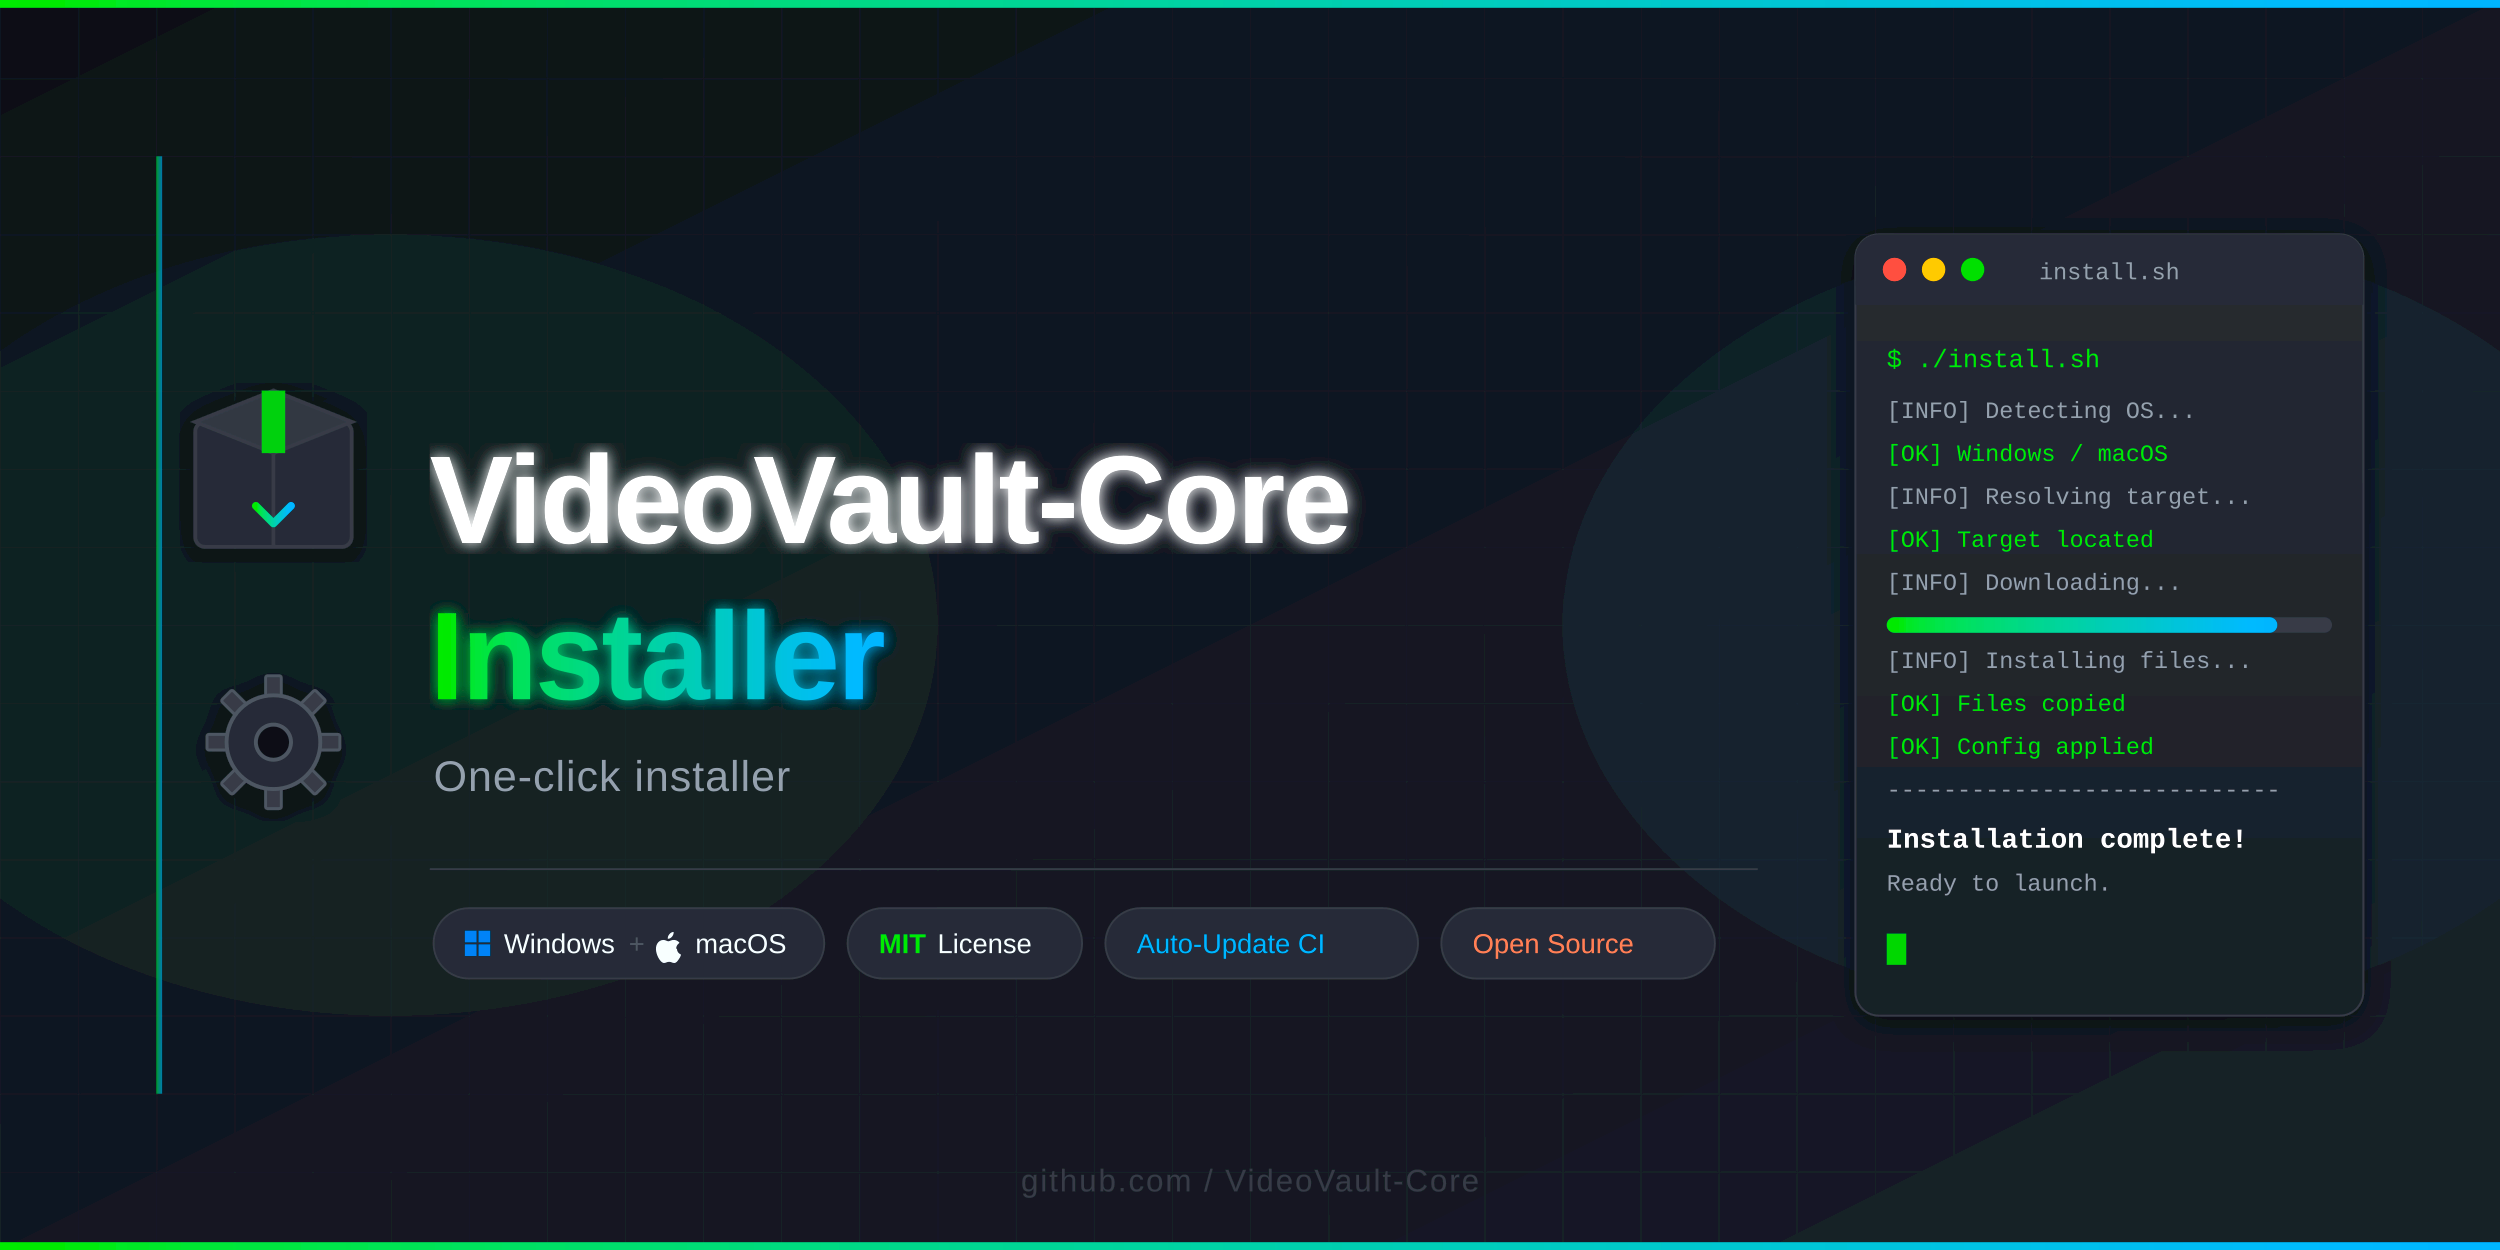
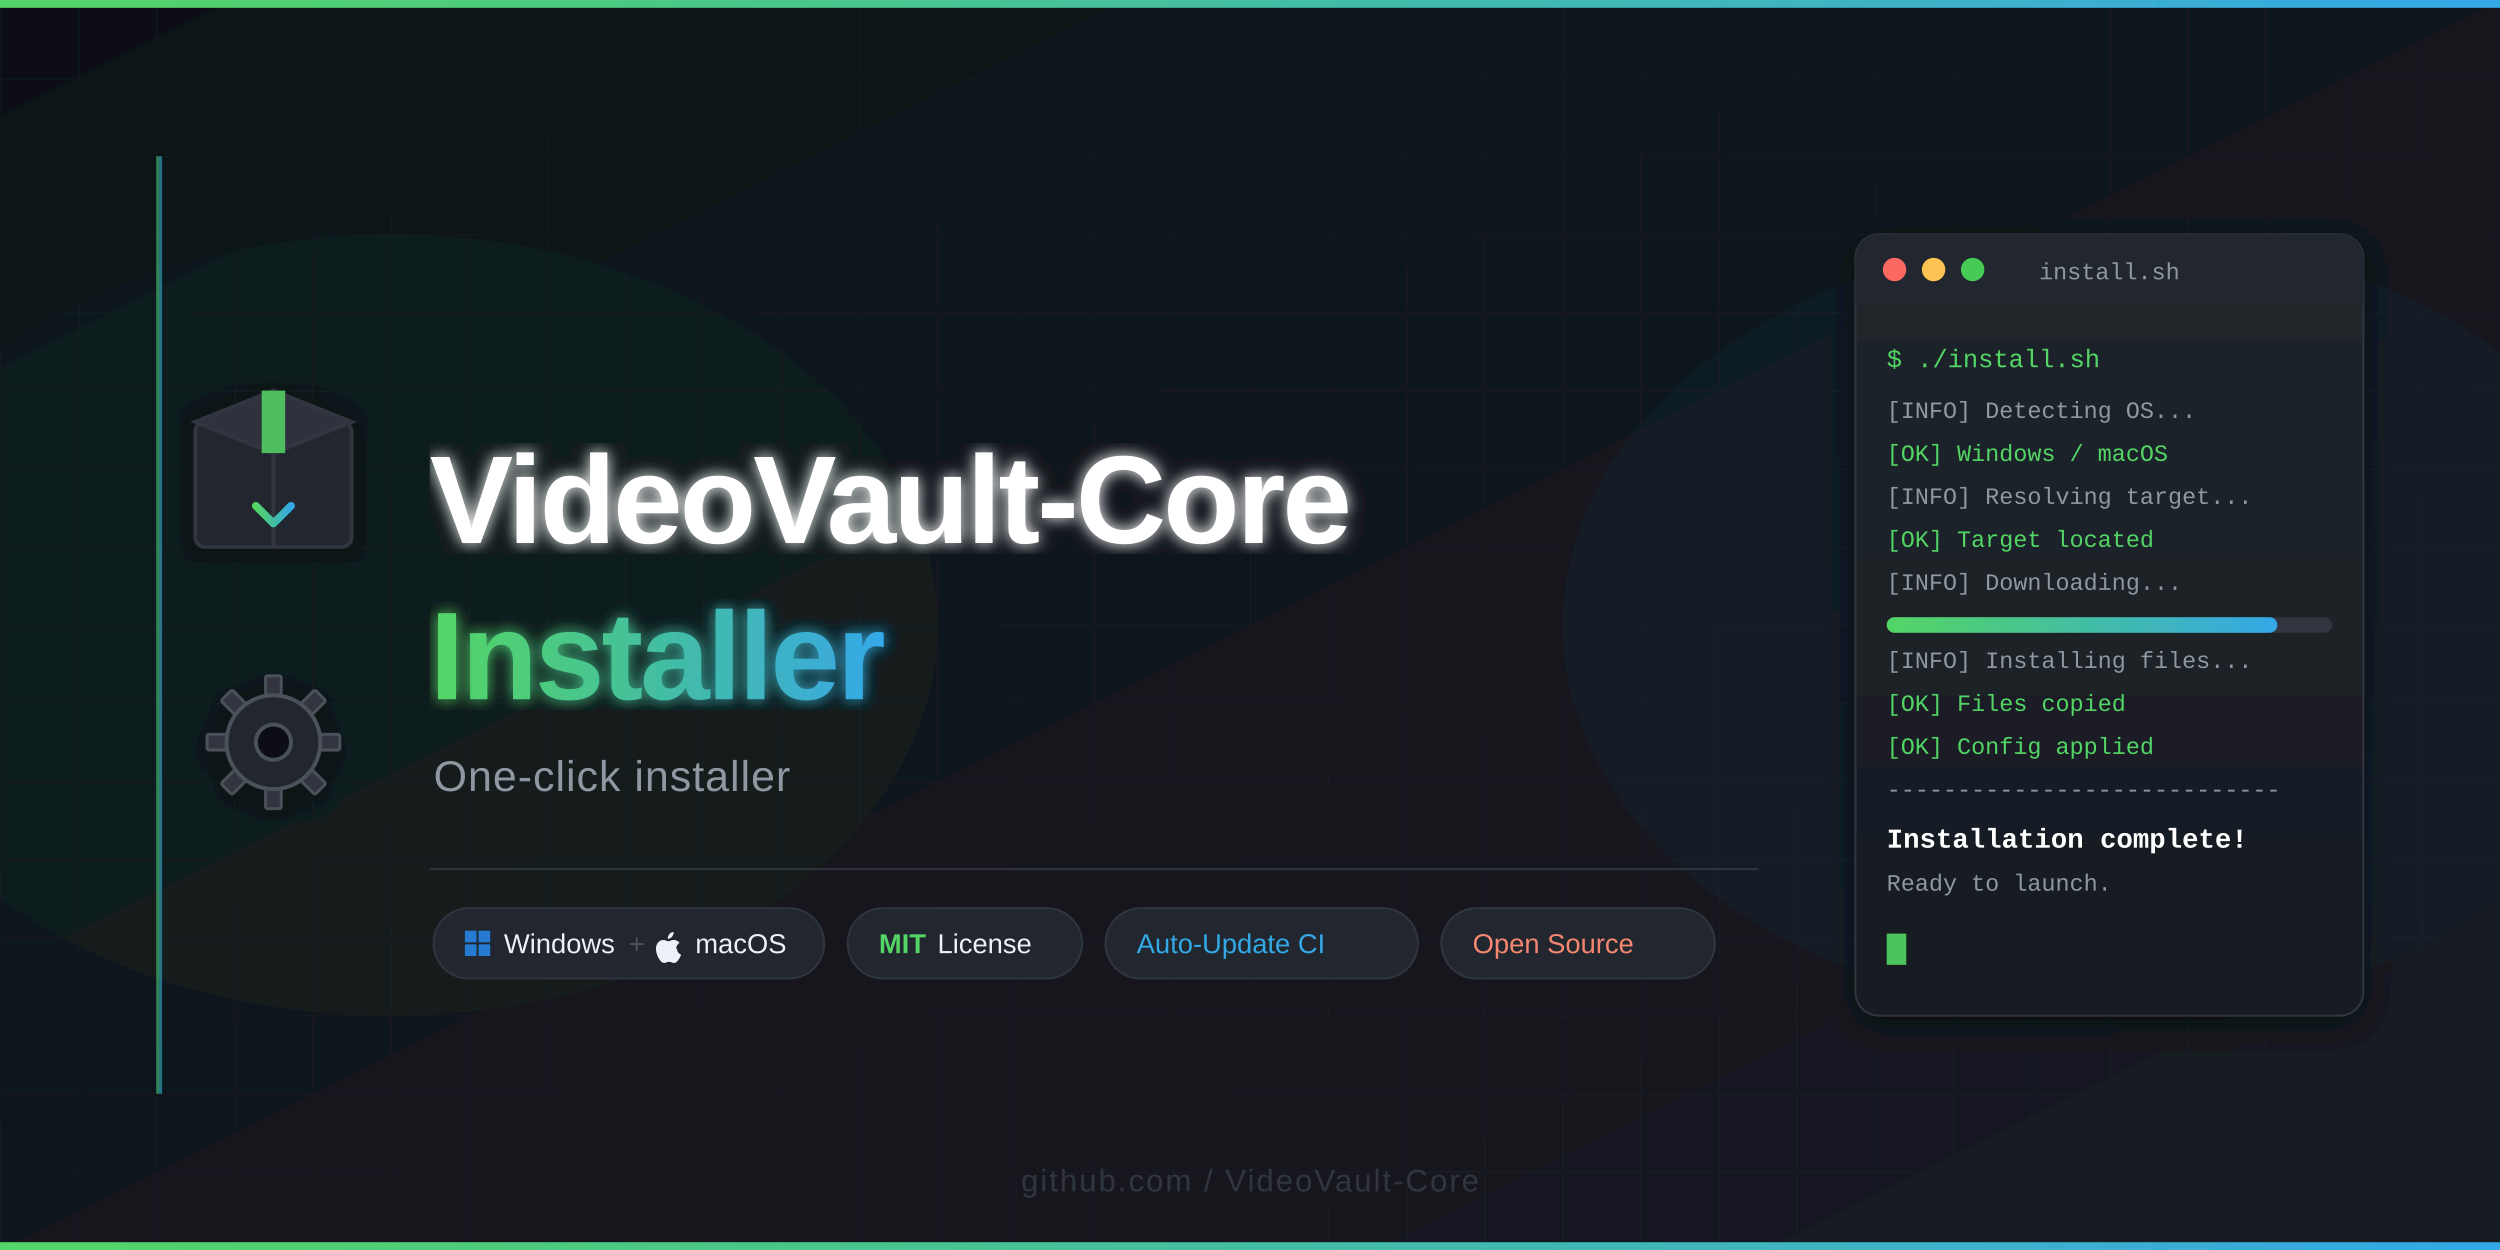
<svg xmlns="http://www.w3.org/2000/svg" viewBox="0 0 1280 640" width="1280" height="640">
  <defs>
    <linearGradient id="bgGrad" x1="0%" y1="0%" x2="100%" y2="100%">
      <stop offset="0%" style="stop-color:#0d1117;stop-opacity:1" />
      <stop offset="100%" style="stop-color:#161b22;stop-opacity:1" />
    </linearGradient>
    <linearGradient id="accentGrad" x1="0%" y1="0%" x2="100%" y2="0%">
      <stop offset="0%" style="stop-color:#39d353;stop-opacity:1" />
      <stop offset="100%" style="stop-color:#0ea5e9;stop-opacity:1" />
    </linearGradient>
    <linearGradient id="cardGrad" x1="0%" y1="0%" x2="0%" y2="100%">
      <stop offset="0%" style="stop-color:#21262d;stop-opacity:1" />
      <stop offset="100%" style="stop-color:#161b22;stop-opacity:1" />
    </linearGradient>
    <filter id="glow">
      <feGaussianBlur stdDeviation="4" result="coloredBlur" />
      <feMerge>
        <feMergeNode in="coloredBlur" />
        <feMergeNode in="SourceGraphic" />
      </feMerge>
    </filter>
    <filter id="shadow">
      <feDropShadow dx="0" dy="4" stdDeviation="8" flood-color="#000000" flood-opacity="0.5" />
    </filter>
    <filter id="tone" x="0%" y="0%" width="100%" height="100%">
-       <feColorMatrix type="saturate" values="1.25" />
-       <feColorMatrix type="matrix" values="   1.20 0 0 0 0   0 1.20 0 0 0   0 0 1.20 0 0   0 0 0 1 0" />
+       <feColorMatrix type="saturate" values="0.90" />
+       <feColorMatrix type="matrix" values="   1.05 0 0 0 0   0 1.05 0 0 0   0 0 1.05 0 0   0 0 0 1 0" />
    </filter>
    <clipPath id="titleClip">
      <rect x="220" y="200" width="710" height="100" />
    </clipPath>
    <clipPath id="installerClip">
      <rect x="220" y="295" width="710" height="100" />
    </clipPath>
    <clipPath id="subtitleClip">
      <rect x="220" y="380" width="710" height="55" />
    </clipPath>
  </defs>
  <g filter="url(#tone)">
    <rect width="1280" height="640" fill="url(#bgGrad)" />
    <pattern id="grid" width="40" height="40" patternUnits="userSpaceOnUse">
      <path d="M 40 0 L 0 0 0 40" fill="none" stroke="#21262d" stroke-width="0.5" />
    </pattern>
    <rect width="1280" height="640" fill="url(#grid)" opacity="0.4" />
    <ellipse cx="200" cy="320" rx="280" ry="200" fill="#39d353" opacity="0.04" />
    <ellipse cx="1080" cy="320" rx="280" ry="200" fill="#0ea5e9" opacity="0.04" />
    <rect x="0" y="0" width="1280" height="4" fill="url(#accentGrad)" />
    <rect x="0" y="636" width="1280" height="4" fill="url(#accentGrad)" />
    <rect x="80" y="80" width="3" height="480" fill="url(#accentGrad)" opacity="0.6" />
    <g transform="translate(100, 200)" filter="url(#shadow)">
      <rect x="0" y="16" width="80" height="64" fill="#21262d" stroke="#30363d" stroke-width="2" rx="5" />
      <polygon points="0,16 40,0 80,16 40,32" fill="#2d333b" stroke="#30363d" stroke-width="2" />
      <rect x="34" y="0" width="12" height="32" fill="#39d353" opacity="0.85" />
      <line x1="40" y1="32" x2="40" y2="80" stroke="#30363d" stroke-width="2" />
      <g transform="translate(40, 56)">
        <line x1="0" y1="-12" x2="0" y2="12" stroke="url(#accentGrad)" stroke-width="4" stroke-linecap="round" />
        <polyline points="-9,3 0,12 9,3" fill="none" stroke="url(#accentGrad)" stroke-width="4" stroke-linecap="round" stroke-linejoin="round" />
      </g>
    </g>
    <g transform="translate(140, 380)" filter="url(#shadow)">
      <g fill="#30363d" stroke="#484f58" stroke-width="1.5">
        <rect x="-4" y="-34" width="8" height="14" rx="1" />
        <rect x="-4" y="-34" width="8" height="14" rx="1" transform="rotate(45)" />
        <rect x="-4" y="-34" width="8" height="14" rx="1" transform="rotate(90)" />
        <rect x="-4" y="-34" width="8" height="14" rx="1" transform="rotate(135)" />
        <rect x="-4" y="-34" width="8" height="14" rx="1" transform="rotate(180)" />
        <rect x="-4" y="-34" width="8" height="14" rx="1" transform="rotate(225)" />
        <rect x="-4" y="-34" width="8" height="14" rx="1" transform="rotate(270)" />
        <rect x="-4" y="-34" width="8" height="14" rx="1" transform="rotate(315)" />
      </g>
      <circle cx="0" cy="0" r="24" fill="#21262d" stroke="#484f58" stroke-width="2" />
      <circle cx="0" cy="0" r="9" fill="#0d1117" stroke="#484f58" stroke-width="2" />
    </g>
    <g clip-path="url(#titleClip)">
      <text id="projectName" x="220" y="278" font-family="'Segoe UI', 'Helvetica Neue', Arial, sans-serif" font-size="64" font-weight="700" letter-spacing="-1.5" fill="#ffffff" filter="url(#glow)" textLength="710" lengthAdjust="spacingAndGlyphs">VideoVault-Core</text>
    </g>
    <g clip-path="url(#installerClip)">
      <text x="220" y="358" font-family="'Segoe UI', 'Helvetica Neue', Arial, sans-serif" font-size="64" font-weight="700" letter-spacing="-1.5" fill="url(#accentGrad)" filter="url(#glow)">Installer</text>
    </g>
    <g clip-path="url(#subtitleClip)">
      <text x="222" y="405" font-family="'Segoe UI', 'Helvetica Neue', Arial, sans-serif" font-size="22" font-weight="400" fill="#8b949e" letter-spacing="0.5">One-click installer</text>
    </g>
    <line x1="220" y1="445" x2="900" y2="445" stroke="#30363d" stroke-width="1" />
    <g transform="translate(222, 465)">
      <rect x="0" y="0" width="200" height="36" fill="#21262d" rx="18" stroke="#30363d" stroke-width="1" />
      <g transform="translate(16, 11.5)">
        <rect x="0" y="0" width="6" height="6" fill="#0078d4" />
        <rect x="7" y="0" width="6" height="6" fill="#0078d4" />
        <rect x="0" y="7" width="6" height="6" fill="#0078d4" />
        <rect x="7" y="7" width="6" height="6" fill="#0078d4" />
      </g>
      <text x="36" y="23" font-family="'Segoe UI', Arial, sans-serif" font-size="14" fill="#e6edf3" font-weight="500">Windows</text>
      <text x="104" y="23" text-anchor="middle" font-family="'Segoe UI', Arial, sans-serif" font-size="14" fill="#484f58" font-weight="400">+</text>
      <g transform="translate(112.6, 9.55)" fill="#e6edf3">
        <path d="M11.6 11.2c0-2 1.6-2.9 1.7-3-0.9-1.3-2.3-1.5-2.8-1.5-1.2-0.1-2.3 0.7-2.9 0.7-0.6 0-1.5-0.7-2.5-0.7-1.3 0-2.5 0.7-3.2 1.9-1.4 2.4-0.3 5.9 1 7.9 0.7 1 1.5 2 2.5 2 1 0 1.4-0.6 2.6-0.6 1.2 0 1.5 0.6 2.6 0.6 1.1 0 1.7-1 2.4-2 0.8-1.1 1.1-2.2 1.1-2.3-0.1 0-2.1-0.8-2.1-3z" />
        <path d="M9.5 5c0.5-0.6 0.9-1.5 0.8-2.4-0.8 0-1.7 0.5-2.2 1.2-0.5 0.5-0.9 1.5-0.8 2.3 0.9 0.1 1.7-0.5 2.2-1.1z" />
      </g>
      <text x="134" y="23" font-family="'Segoe UI', Arial, sans-serif" font-size="14" fill="#e6edf3" font-weight="500">macOS</text>
    </g>
    <g transform="translate(434, 465)">
      <rect x="0" y="0" width="120" height="36" fill="#21262d" rx="18" stroke="#30363d" stroke-width="1" />
      <text x="16" y="23" font-family="'Segoe UI', Arial, sans-serif" font-size="14" fill="#39d353" font-weight="600">MIT</text>
      <text x="46" y="23" font-family="'Segoe UI', Arial, sans-serif" font-size="14" fill="#e6edf3" font-weight="400">License</text>
    </g>
    <g transform="translate(566, 465)">
      <rect x="0" y="0" width="160" height="36" fill="#21262d" rx="18" stroke="#30363d" stroke-width="1" />
      <text x="16" y="23" font-family="'Segoe UI', Arial, sans-serif" font-size="14" fill="#0ea5e9" font-weight="500">Auto-Update CI</text>
    </g>
    <g transform="translate(738, 465)">
      <rect x="0" y="0" width="140" height="36" fill="#21262d" rx="18" stroke="#30363d" stroke-width="1" />
      <text x="16" y="23" font-family="'Segoe UI', Arial, sans-serif" font-size="14" fill="#f78166" font-weight="500">Open Source</text>
    </g>
    <g transform="translate(950, 120)" filter="url(#shadow)">
      <rect x="0" y="0" width="260" height="400" fill="url(#cardGrad)" rx="12" stroke="#30363d" stroke-width="1" />
      <rect x="0" y="0" width="260" height="36" fill="#21262d" rx="12" />
      <rect x="0" y="24" width="260" height="12" fill="#21262d" />
      <circle cx="20" cy="18" r="6" fill="#ff5f56" />
      <circle cx="40" cy="18" r="6" fill="#ffbd2e" />
      <circle cx="60" cy="18" r="6" fill="#27c93f" />
      <text x="130" y="23" text-anchor="middle" font-family="'Courier New', monospace" font-size="12" fill="#8b949e">install.sh</text>
      <text x="16" y="68" font-family="'Courier New', monospace" font-size="13" fill="#39d353">$ ./install.sh</text>
      <text x="16" y="94" font-family="'Courier New', monospace" font-size="12" fill="#8b949e">[INFO] Detecting OS...</text>
      <text x="16" y="116" font-family="'Courier New', monospace" font-size="12" fill="#39d353">[OK]   Windows / macOS</text>
      <text x="16" y="138" font-family="'Courier New', monospace" font-size="12" fill="#8b949e">[INFO] Resolving target...</text>
      <text x="16" y="160" font-family="'Courier New', monospace" font-size="12" fill="#39d353">[OK]   Target located</text>
      <text x="16" y="182" font-family="'Courier New', monospace" font-size="12" fill="#8b949e">[INFO] Downloading...</text>
      <rect x="16" y="196" width="228" height="8" fill="#30363d" rx="4" />
      <rect x="16" y="196" width="200" height="8" fill="url(#accentGrad)" rx="4" />
      <text x="16" y="222" font-family="'Courier New', monospace" font-size="12" fill="#8b949e">[INFO] Installing files...</text>
      <text x="16" y="244" font-family="'Courier New', monospace" font-size="12" fill="#39d353">[OK]   Files copied</text>
      <text x="16" y="266" font-family="'Courier New', monospace" font-size="12" fill="#39d353">[OK]   Config applied</text>
      <text x="16" y="288" font-family="'Courier New', monospace" font-size="12" fill="#8b949e">----------------------------</text>
      <text x="16" y="314" font-family="'Courier New', monospace" font-size="14" fill="#ffffff" font-weight="bold">Installation complete!</text>
      <text x="16" y="336" font-family="'Courier New', monospace" font-size="12" fill="#8b949e">Ready to launch.</text>
      <rect x="16" y="358" width="10" height="16" fill="#39d353" opacity="0.9">
        <animate attributeName="opacity" values="0.9;0;0.9" dur="1.2s" repeatCount="indefinite" />
      </rect>
    </g>
    <text x="640" y="610" text-anchor="middle" font-family="'Segoe UI', Arial, sans-serif" font-size="16" fill="#30363d" letter-spacing="1">github.com / VideoVault-Core</text>
  </g>
</svg>
